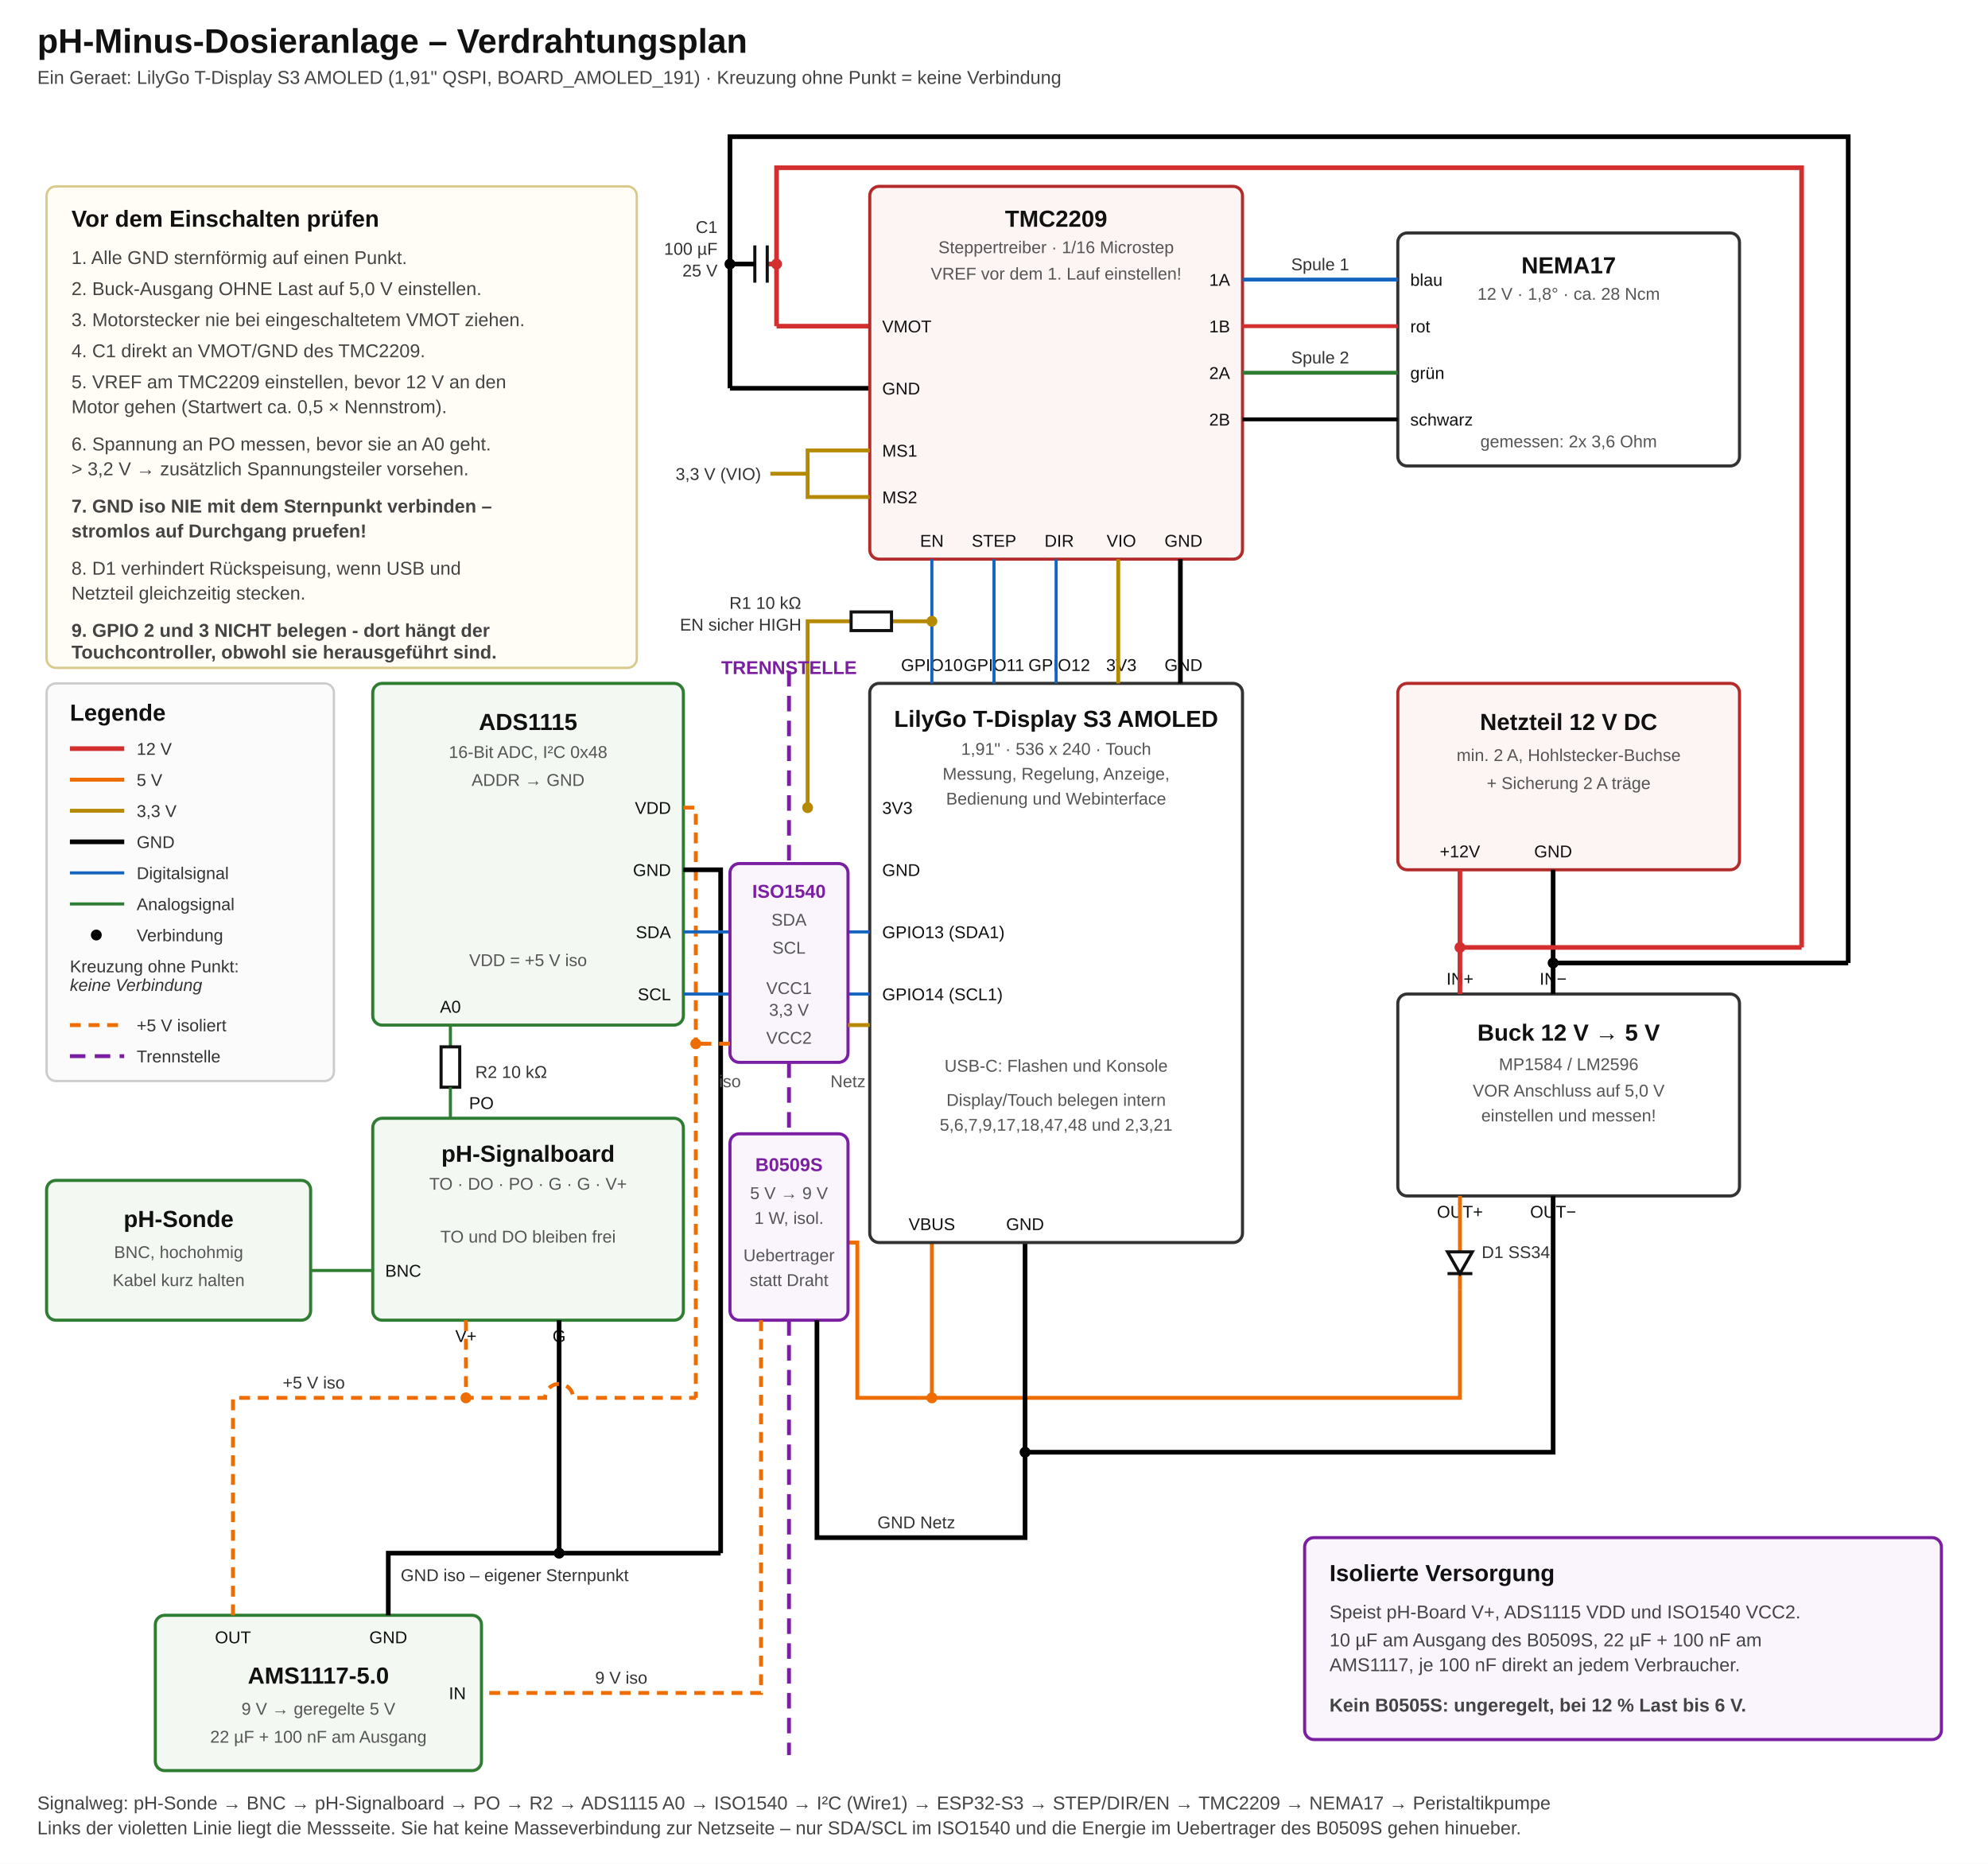
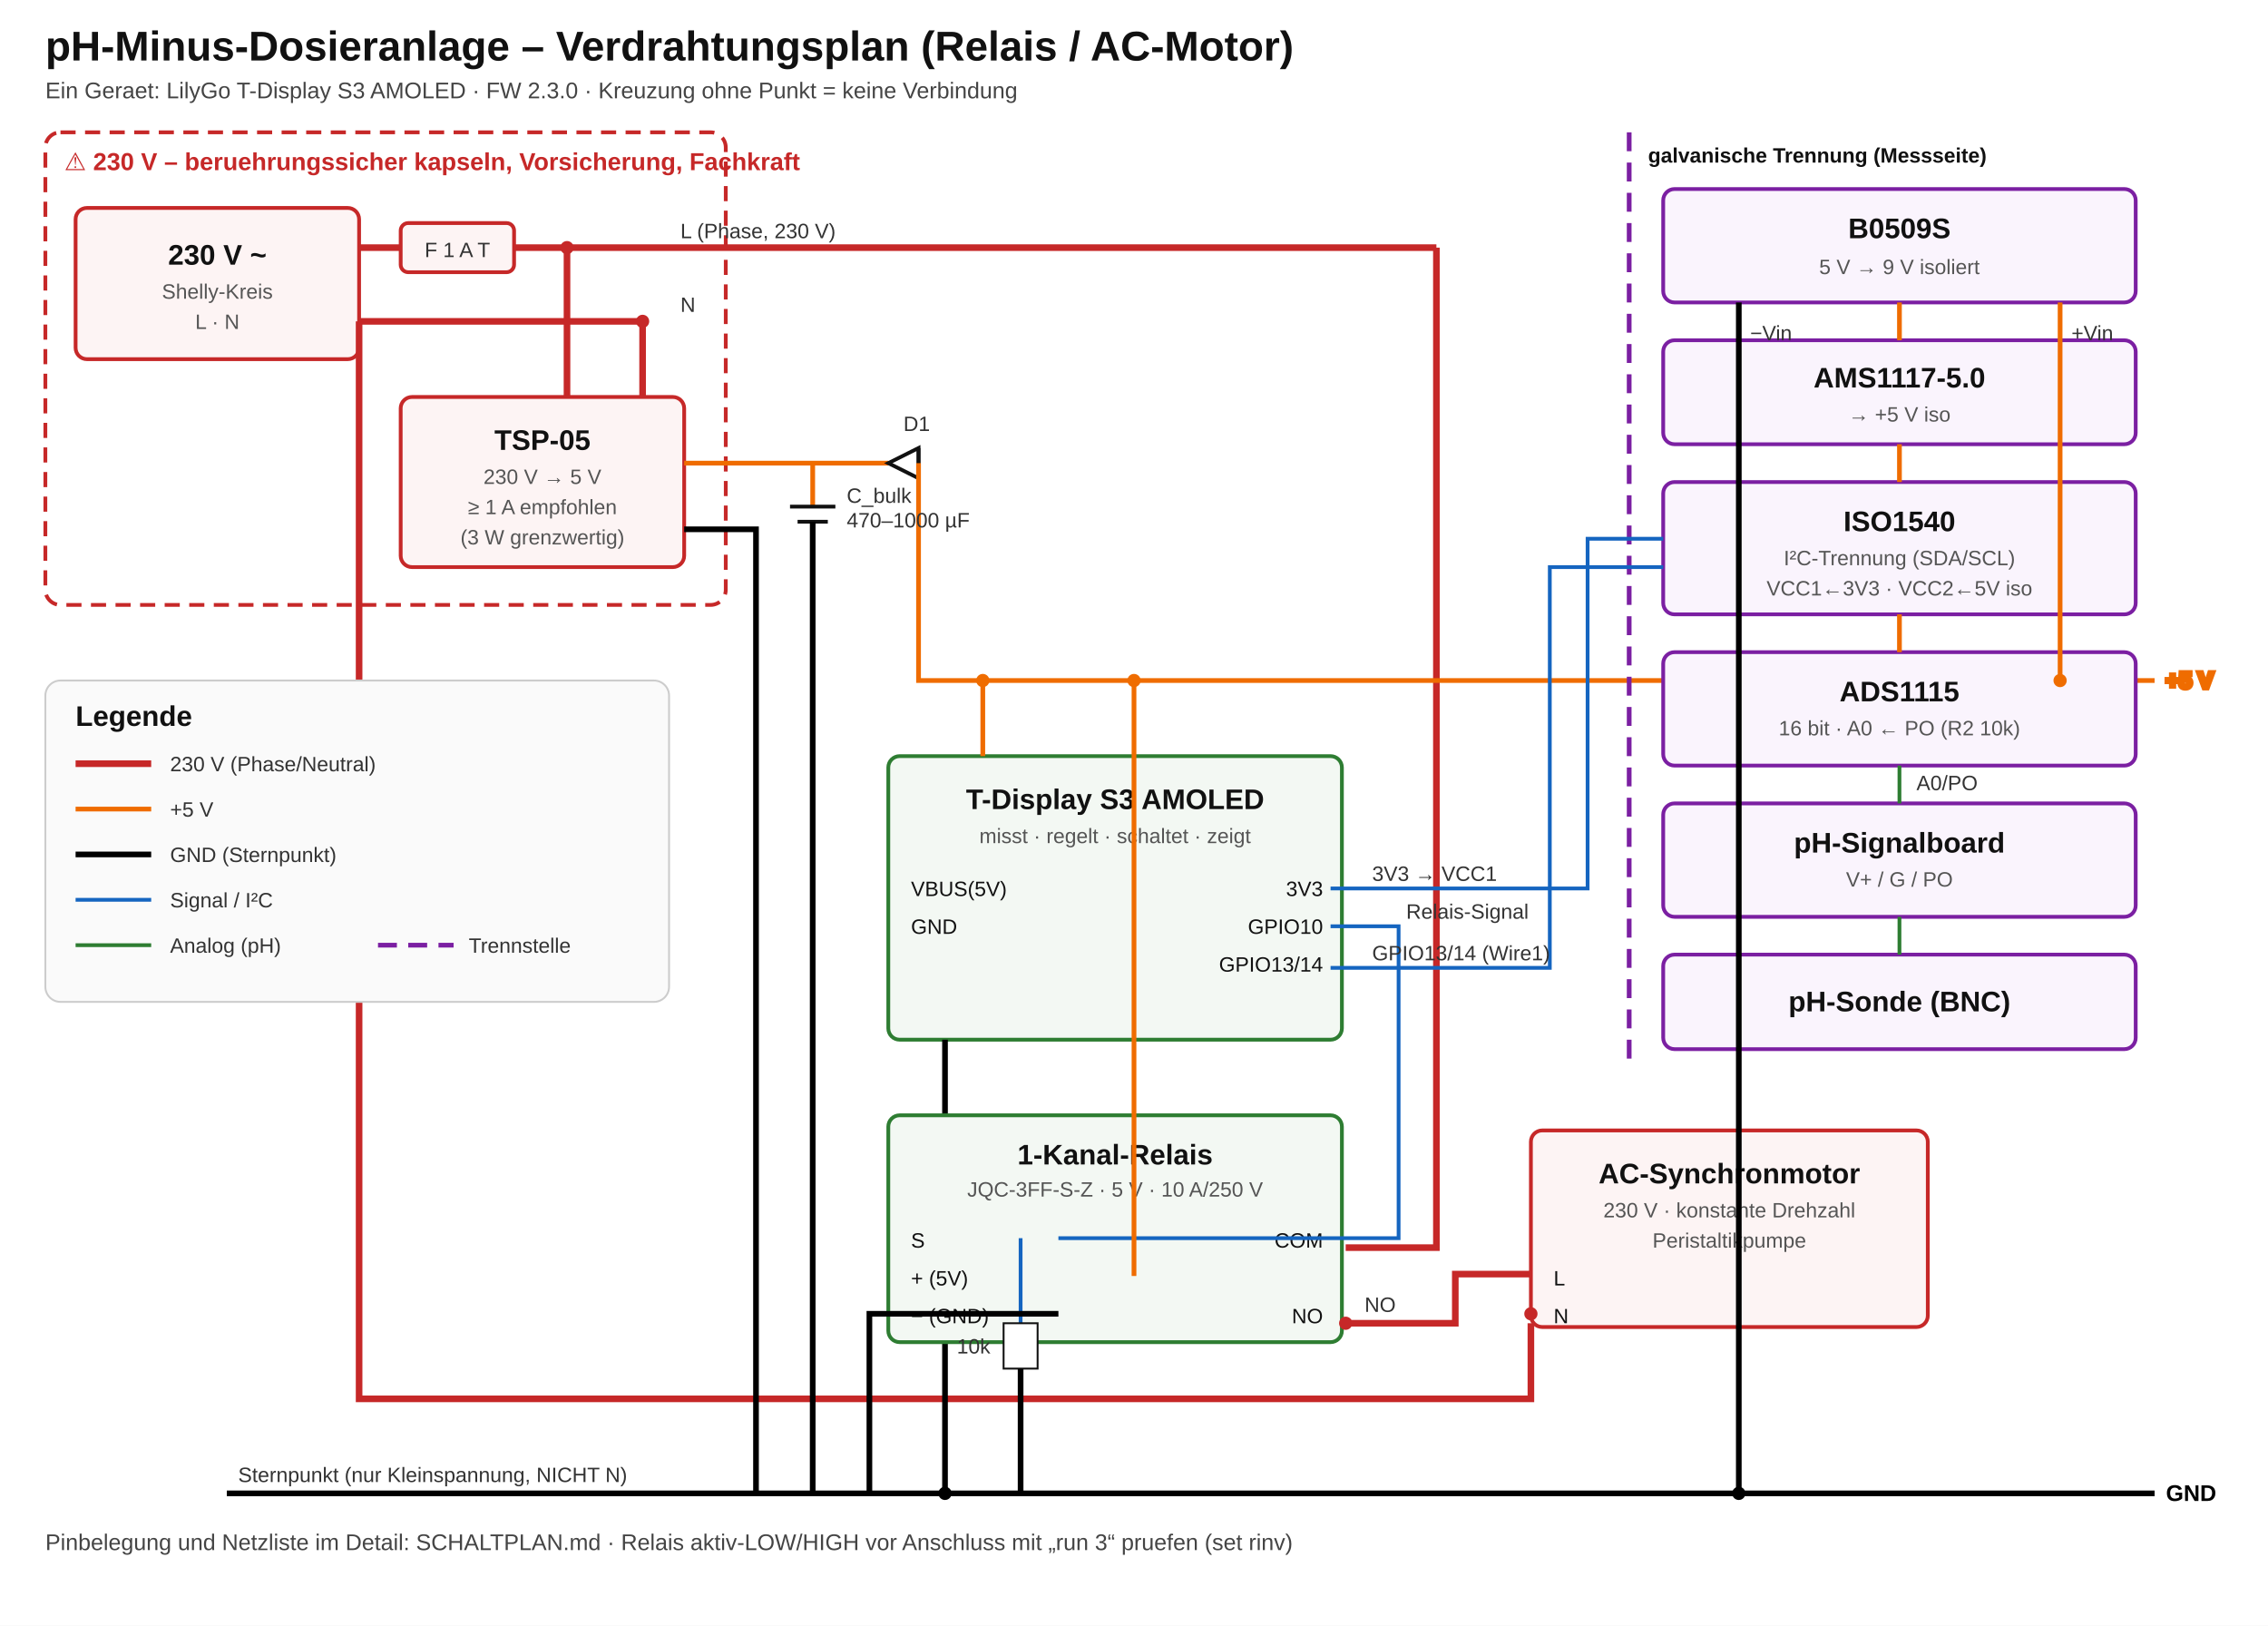
- <svg xmlns="http://www.w3.org/2000/svg" viewBox="0 0 1280 1200" width="1280" height="1200" font-family="Segoe UI, Arial, sans-serif">
+ <svg xmlns="http://www.w3.org/2000/svg" viewBox="0 0 1200 860" width="1200" height="860" font-family="Segoe UI, Arial, sans-serif">
  <style>
  .bx   { fill:#ffffff; stroke:#333333; stroke-width:2; }
-   .bxa  { fill:#f3f8f3; stroke:#2e7d32; stroke-width:2; }
-   .bxp  { fill:#fdf4f4; stroke:#b32b2b; stroke-width:2; }
-   .bxo  { fill:#fafafa; stroke:#999999; stroke-width:2; stroke-dasharray:6 4; }
-   .t    { font-size:15px; font-weight:600; fill:#111; }
+   .bxp  { fill:#fdf4f4; stroke:#c62828; stroke-width:2; }   /* Netzseite */
+   .bxi  { fill:#faf4fd; stroke:#7b1fa2; stroke-width:2; }   /* isolierte Messseite */
+   .bxc  { fill:#f3f8f3; stroke:#2e7d32; stroke-width:2; }   /* Steuerung */
+   .t    { font-size:15px; font-weight:700; fill:#111; }
  .s    { font-size:11px; fill:#555; }
  .p    { font-size:11px; fill:#111; }
  .lbl  { font-size:11px; fill:#333; }
  .note { font-size:12px; fill:#444; }
-   .w12  { stroke:#d32f2f; stroke-width:3; fill:none; }
-   .w5   { stroke:#ef6c00; stroke-width:2.5; fill:none; }
-   .w33  { stroke:#b58900; stroke-width:2.5; fill:none; }
-   .wg   { stroke:#000000; stroke-width:3; fill:none; }
-   .wsig { stroke:#1565c0; stroke-width:2; fill:none; }
-   .wana { stroke:#2e7d32; stroke-width:2; fill:none; }
-   .mr   { stroke:#d32f2f; stroke-width:2.5; fill:none; }
-   .mg   { stroke:#2e7d32; stroke-width:2.5; fill:none; }
-   .mb   { stroke:#1565c0; stroke-width:2.5; fill:none; }
-   .mk   { stroke:#000000; stroke-width:2.5; fill:none; }
-   .comp { stroke:#111; stroke-width:2; fill:#fff; }
-   .wrf  { stroke:#7b4fc9; stroke-width:2.5; fill:none; stroke-dasharray:9 6; }
-   .w5o  { stroke:#ef6c00; stroke-width:2.5; fill:none; stroke-dasharray:7 5; }
+   .warn { font-size:13px; font-weight:700; fill:#c62828; }
+   .mains{ stroke:#c62828; stroke-width:3.5; fill:none; }    /* 230 V */
+   .w5   { stroke:#ef6c00; stroke-width:2.5; fill:none; }    /* +5 V */
+   .wg   { stroke:#000000; stroke-width:3;   fill:none; }    /* GND */
+   .wsig { stroke:#1565c0; stroke-width:2;   fill:none; }    /* Signal/I2C */
+   .wana { stroke:#2e7d32; stroke-width:2;   fill:none; }    /* Analog */
  .iso  { stroke:#7b1fa2; stroke-width:2.5; fill:none; stroke-dasharray:10 6; }
-   .bxi  { fill:#faf4fd; stroke:#7b1fa2; stroke-width:2; }
-   .isot { font-size:12px; font-weight:700; fill:#7b1fa2; }
+   .hz   { stroke:#c62828; stroke-width:2;   fill:none; stroke-dasharray:8 5; }
</style>
-   <rect x="0" y="0" width="1280" height="1200" fill="#ffffff" />
-   <text x="24" y="34" font-size="22" font-weight="700" fill="#111">pH-Minus-Dosieranlage – Verdrahtungsplan</text>
-   <text x="24" y="54" class="note">Ein Geraet: LilyGo T-Display S3 AMOLED (1,91" QSPI, BOARD_AMOLED_191) · Kreuzung ohne Punkt = keine Verbindung</text>
-   <path class="wg" d="M 1190 620 L 1190 88 L 470 88 L 470 250" />
-   <path class="w12" d="M 1160 610 L 1160 108 L 500 108 L 500 210" />
-   <path class="w12" d="M 500 210 L 560 210" />
-   <path class="wg" d="M 470 250 L 560 250" />
-   <path class="w12" d="M 500 170 L 494 170" />
-   <line x1="494" y1="158" x2="494" y2="182" class="comp" />
-   <path d="M 486 158 L 486 182" class="comp" />
-   <path class="wg" d="M 486 170 L 470 170" />
-   <text x="462" y="150" text-anchor="end" class="lbl">C1</text>
-   <text x="462" y="164" text-anchor="end" class="lbl">100 µF</text>
-   <text x="462" y="178" text-anchor="end" class="lbl">25 V</text>
-   <circle cx="500" cy="170" r="3.5" fill="#d32f2f" />
-   <circle cx="470" cy="170" r="3.5" fill="#000" />
-   <rect x="560" y="120" width="240" height="240" rx="6" class="bxp" />
-   <text x="680" y="146" text-anchor="middle" class="t">TMC2209</text>
-   <text x="680" y="163" text-anchor="middle" class="s">Steppertreiber · 1/16 Microstep</text>
-   <text x="680" y="180" text-anchor="middle" class="s">VREF vor dem 1. Lauf einstellen!</text>
-   <text x="568" y="214" class="p">VMOT</text>
-   <text x="568" y="254" class="p">GND</text>
-   <text x="568" y="294" class="p">MS1</text>
-   <text x="568" y="324" class="p">MS2</text>
-   <text x="792" y="184" text-anchor="end" class="p">1A</text>
-   <text x="792" y="214" text-anchor="end" class="p">1B</text>
-   <text x="792" y="244" text-anchor="end" class="p">2A</text>
-   <text x="792" y="274" text-anchor="end" class="p">2B</text>
-   <text x="600" y="352" text-anchor="middle" class="p">EN</text>
-   <text x="640" y="352" text-anchor="middle" class="p">STEP</text>
-   <text x="682" y="352" text-anchor="middle" class="p">DIR</text>
-   <text x="722" y="352" text-anchor="middle" class="p">VIO</text>
-   <text x="762" y="352" text-anchor="middle" class="p">GND</text>
-   <path class="w33" d="M 560 290 L 520 290 L 520 320 L 560 320" />
-   <path class="w33" d="M 520 305 L 496 305" />
-   <text x="490" y="309" text-anchor="end" class="lbl">3,3 V (VIO)</text>
-   <rect x="900" y="150" width="220" height="150" rx="6" class="bx" />
-   <text x="1010" y="176" text-anchor="middle" class="t">NEMA17</text>
-   <text x="1010" y="193" text-anchor="middle" class="s">12 V · 1,8° · ca. 28 Ncm</text>
-   <text x="1010" y="288" text-anchor="middle" class="s">gemessen: 2x 3,6 Ohm</text>
-   <text x="908" y="184" class="p">blau</text>
-   <text x="908" y="214" class="p">rot</text>
-   <text x="908" y="244" class="p">grün</text>
-   <text x="908" y="274" class="p">schwarz</text>
-   <path class="mb" d="M 800 180 L 900 180" />
-   <path class="mr" d="M 800 210 L 900 210" />
-   <path class="mg" d="M 800 240 L 900 240" />
-   <path class="mk" d="M 800 270 L 900 270" />
-   <text x="850" y="174" text-anchor="middle" class="lbl">Spule 1</text>
-   <text x="850" y="234" text-anchor="middle" class="lbl">Spule 2</text>
-   <rect x="900" y="440" width="220" height="120" rx="6" class="bxp" />
-   <text x="1010" y="470" text-anchor="middle" class="t">Netzteil 12 V DC</text>
-   <text x="1010" y="490" text-anchor="middle" class="s">min. 2 A, Hohlstecker-Buchse</text>
-   <text x="1010" y="508" text-anchor="middle" class="s">+ Sicherung 2 A träge</text>
-   <text x="940" y="552" text-anchor="middle" class="p">+12V</text>
-   <text x="1000" y="552" text-anchor="middle" class="p">GND</text>
-   <rect x="900" y="640" width="220" height="130" rx="6" class="bx" />
-   <text x="1010" y="670" text-anchor="middle" class="t">Buck 12 V → 5 V</text>
-   <text x="1010" y="689" text-anchor="middle" class="s">MP1584 / LM2596</text>
-   <text x="1010" y="706" text-anchor="middle" class="s">VOR Anschluss auf 5,0 V</text>
-   <text x="1010" y="722" text-anchor="middle" class="s">einstellen und messen!</text>
-   <text x="940" y="634" text-anchor="middle" class="p">IN+</text>
-   <text x="1000" y="634" text-anchor="middle" class="p">IN−</text>
-   <text x="940" y="784" text-anchor="middle" class="p">OUT+</text>
-   <text x="1000" y="784" text-anchor="middle" class="p">OUT−</text>
-   <path class="w12" d="M 940 560 L 940 640" />
-   <path class="wg" d="M 1000 560 L 1000 640" />
-   <path class="w12" d="M 940 610 L 1160 610" />
-   <path class="wg" d="M 1000 620 L 1190 620" />
-   <circle cx="940" cy="610" r="3.5" fill="#d32f2f" />
-   <circle cx="1000" cy="620" r="3.5" fill="#000" />
-   <path class="w5" d="M 940 770 L 940 830" />
-   <path d="M 932 806 L 948 806 L 940 820 Z" class="comp" />
-   <line x1="932" y1="820" x2="948" y2="820" class="comp" />
-   <text x="954" y="810" class="lbl">D1 SS34</text>
-   <path class="w5" d="M 940 830 L 940 900 L 600 900 L 600 800" />
-   <path class="w5" d="M 600 900 L 552 900 L 552 800 L 546 800" />
-   <circle cx="600" cy="900" r="3.5" fill="#ef6c00" />
-   <path class="wg" d="M 1000 770 L 1000 935 L 660 935 L 660 800" />
-   <circle cx="660" cy="935" r="3.5" fill="#000" />
-   <rect x="560" y="440" width="240" height="360" rx="6" class="bx" />
-   <text x="680" y="468" text-anchor="middle" class="t">LilyGo T-Display S3 AMOLED</text>
-   <text x="680" y="486" text-anchor="middle" class="s">1,91" · 536 x 240 · Touch</text>
-   <text x="680" y="502" text-anchor="middle" class="s">Messung, Regelung, Anzeige,</text>
-   <text x="680" y="518" text-anchor="middle" class="s">Bedienung und Webinterface</text>
-   <text x="680" y="690" text-anchor="middle" class="s">USB-C: Flashen und Konsole</text>
-   <text x="680" y="712" text-anchor="middle" class="s">Display/Touch belegen intern</text>
-   <text x="680" y="728" text-anchor="middle" class="s">5,6,7,9,17,18,47,48 und 2,3,21</text>
-   <text x="600" y="432" text-anchor="middle" class="p">GPIO10</text>
-   <text x="640" y="432" text-anchor="middle" class="p">GPIO11</text>
-   <text x="682" y="432" text-anchor="middle" class="p">GPIO12</text>
-   <text x="722" y="432" text-anchor="middle" class="p">3V3</text>
-   <text x="762" y="432" text-anchor="middle" class="p">GND</text>
-   <text x="568" y="524" class="p">3V3</text>
-   <text x="568" y="564" class="p">GND</text>
-   <text x="568" y="604" class="p">GPIO13 (SDA1)</text>
-   <text x="568" y="644" class="p">GPIO14 (SCL1)</text>
-   <text x="600" y="792" text-anchor="middle" class="p">VBUS</text>
-   <text x="660" y="792" text-anchor="middle" class="p">GND</text>
-   <path class="wsig" d="M 600 440 L 600 360" />
-   <path class="wsig" d="M 640 440 L 640 360" />
-   <path class="wsig" d="M 680 440 L 680 360" />
-   <path class="w33" d="M 720 440 L 720 360" />
-   <path class="wg" d="M 760 440 L 760 360" />
-   <path class="w33" d="M 600 400 L 545 400 L 520 400 L 520 520" />
-   <rect x="548" y="394" width="26" height="12" class="comp" />
-   <circle cx="600" cy="400" r="3.5" fill="#b58900" />
-   <circle cx="520" cy="520" r="3.5" fill="#b58900" />
-   <text x="516" y="392" text-anchor="end" class="lbl">R1 10 kΩ</text>
-   <text x="516" y="406" text-anchor="end" class="lbl">EN sicher HIGH</text>
-   <rect x="240" y="440" width="200" height="220" rx="6" class="bxa" />
-   <text x="340" y="470" text-anchor="middle" class="t">ADS1115</text>
-   <text x="340" y="488" text-anchor="middle" class="s">16-Bit ADC, I²C 0x48</text>
-   <text x="340" y="506" text-anchor="middle" class="s">ADDR → GND</text>
-   <text x="340" y="622" text-anchor="middle" class="s">VDD = +5 V iso</text>
-   <text x="432" y="524" text-anchor="end" class="p">VDD</text>
-   <text x="432" y="564" text-anchor="end" class="p">GND</text>
-   <text x="432" y="604" text-anchor="end" class="p">SDA</text>
-   <text x="432" y="644" text-anchor="end" class="p">SCL</text>
-   <text x="290" y="652" text-anchor="middle" class="p">A0</text>
-   <path class="w5o" d="M 440 520 L 448 520 L 448 900" />
-   <path class="wg" d="M 440 560 L 464 560 L 464 1000" />
-   <path class="wsig" d="M 440 600 L 470 600" />
-   <path class="wsig" d="M 440 640 L 470 640" />
-   <path class="wsig" d="M 546 600 L 560 600" />
-   <path class="wsig" d="M 546 640 L 560 640" />
-   <path class="wana" d="M 290 660 L 290 674" />
-   <rect x="284" y="674" width="12" height="26" class="comp" />
-   <path class="wana" d="M 290 700 L 290 720" />
-   <text x="306" y="694" class="lbl">R2 10 kΩ</text>
-   <rect x="240" y="720" width="200" height="130" rx="6" class="bxa" />
-   <text x="340" y="748" text-anchor="middle" class="t">pH-Signalboard</text>
-   <text x="340" y="766" text-anchor="middle" class="s">TO · DO · PO · G · G · V+</text>
-   <text x="340" y="800" text-anchor="middle" class="s">TO und DO bleiben frei</text>
-   <text x="302" y="714" class="p">PO</text>
-   <text x="300" y="864" text-anchor="middle" class="p">V+</text>
-   <text x="360" y="864" text-anchor="middle" class="p">G</text>
-   <text x="248" y="822" class="p">BNC</text>
-   <rect x="30" y="760" width="170" height="90" rx="6" class="bxa" />
-   <text x="115" y="790" text-anchor="middle" class="t">pH-Sonde</text>
-   <text x="115" y="810" text-anchor="middle" class="s">BNC, hochohmig</text>
-   <text x="115" y="828" text-anchor="middle" class="s">Kabel kurz halten</text>
-   <path class="wana" d="M 200 818 L 240 818" />
-   <path class="iso" d="M 508 432 L 508 556" />
-   <path class="iso" d="M 508 684 L 508 730" />
-   <path class="iso" d="M 508 850 L 508 1130" />
-   <text x="508" y="434" text-anchor="middle" class="isot" font-size="11">TRENNSTELLE</text>
-   <rect x="470" y="556" width="76" height="128" rx="6" class="bxi" />
-   <text x="508" y="578" text-anchor="middle" class="isot">ISO1540</text>
-   <text x="508" y="596" text-anchor="middle" class="s">SDA</text>
-   <text x="508" y="614" text-anchor="middle" class="s">SCL</text>
-   <text x="508" y="640" text-anchor="middle" class="s">VCC1</text>
-   <text x="508" y="654" text-anchor="middle" class="s">3,3 V</text>
-   <text x="508" y="672" text-anchor="middle" class="s">VCC2</text>
-   <text x="470" y="700" text-anchor="middle" class="s">iso</text>
-   <text x="546" y="700" text-anchor="middle" class="s">Netz</text>
-   <path class="w33" d="M 546 660 L 560 660" />
-   <path class="w5o" d="M 470 672 L 448 672" />
-   <circle cx="448" cy="672" r="3.5" fill="#ef6c00" />
-   <rect x="470" y="730" width="76" height="120" rx="6" class="bxi" />
-   <text x="508" y="754" text-anchor="middle" class="isot">B0509S</text>
-   <text x="508" y="772" text-anchor="middle" class="s">5 V → 9 V</text>
-   <text x="508" y="788" text-anchor="middle" class="s">1 W, isol.</text>
-   <text x="508" y="812" text-anchor="middle" class="s">Uebertrager</text>
-   <text x="508" y="828" text-anchor="middle" class="s">statt Draht</text>
-   <path class="w5o" d="M 490 850 L 490 1090 L 310 1090" />
-   <text x="400" y="1084" text-anchor="middle" class="lbl" fill="#ef6c00">9 V iso</text>
-   <path class="wg" d="M 526 850 L 526 990 L 660 990 L 660 935" />
-   <text x="590" y="984" text-anchor="middle" class="lbl">GND Netz</text>
-   <path class="w5o" d="M 300 850 L 300 900" />
-   <path class="wg" d="M 360 850 L 360 1000" />
-   <circle cx="300" cy="900" r="3.5" fill="#ef6c00" />
-   <circle cx="360" cy="1000" r="3.5" fill="#000" />
-   <rect x="30" y="440" width="185" height="256" rx="6" fill="#fbfbfb" stroke="#ccc" stroke-width="1.5" />
-   <text x="45" y="464" class="t">Legende</text>
-   <line x1="45" y1="482" x2="80" y2="482" class="w12" />
-   <text x="88" y="486" class="lbl">12 V</text>
-   <line x1="45" y1="502" x2="80" y2="502" class="w5" />
-   <text x="88" y="506" class="lbl">5 V</text>
-   <line x1="45" y1="522" x2="80" y2="522" class="w33" />
-   <text x="88" y="526" class="lbl">3,3 V</text>
-   <line x1="45" y1="542" x2="80" y2="542" class="wg" />
-   <text x="88" y="546" class="lbl">GND</text>
-   <line x1="45" y1="562" x2="80" y2="562" class="wsig" />
-   <text x="88" y="566" class="lbl">Digitalsignal</text>
-   <line x1="45" y1="582" x2="80" y2="582" class="wana" />
-   <text x="88" y="586" class="lbl">Analogsignal</text>
-   <circle cx="62" cy="602" r="3.5" fill="#000" />
-   <text x="88" y="606" class="lbl">Verbindung</text>
-   <text x="45" y="626" class="lbl">Kreuzung ohne Punkt:</text>
-   <text x="45" y="638" class="lbl" font-style="italic">keine Verbindung</text>
-   <line x1="45" y1="660" x2="80" y2="660" class="w5o" />
-   <text x="88" y="664" class="lbl">+5 V isoliert</text>
-   <line x1="45" y1="680" x2="80" y2="680" class="iso" />
-   <text x="88" y="684" class="lbl">Trennstelle</text>
-   <rect x="30" y="120" width="380" height="310" rx="6" fill="#fffdf5" stroke="#d9c98a" stroke-width="1.5" />
-   <text x="46" y="146" class="t">Vor dem Einschalten prüfen</text>
-   <text x="46" y="170" class="note">1. Alle GND sternförmig auf einen Punkt.</text>
-   <text x="46" y="190" class="note">2. Buck-Ausgang OHNE Last auf 5,0 V einstellen.</text>
-   <text x="46" y="210" class="note">3. Motorstecker nie bei eingeschaltetem VMOT ziehen.</text>
-   <text x="46" y="230" class="note">4. C1 direkt an VMOT/GND des TMC2209.</text>
-   <text x="46" y="250" class="note">5. VREF am TMC2209 einstellen, bevor 12 V an den</text>
-   <text x="46" y="266" class="note">    Motor gehen (Startwert ca. 0,5 × Nennstrom).</text>
-   <text x="46" y="290" class="note">6. Spannung an PO messen, bevor sie an A0 geht.</text>
-   <text x="46" y="306" class="note">    &gt; 3,2 V → zusätzlich Spannungsteiler vorsehen.</text>
-   <text x="46" y="330" class="note" font-weight="600">7. GND iso NIE mit dem Sternpunkt verbinden –</text>
-   <text x="46" y="346" class="note" font-weight="600">    stromlos auf Durchgang pruefen!</text>
-   <text x="46" y="370" class="note">8. D1 verhindert Rückspeisung, wenn USB und</text>
-   <text x="46" y="386" class="note">    Netzteil gleichzeitig stecken.</text>
-   <text x="46" y="410" class="note" font-weight="600">9. GPIO 2 und 3 NICHT belegen - dort hängt der</text>
-   <text x="46" y="424" class="note" font-weight="600">    Touchcontroller, obwohl sie herausgeführt sind.</text>
-   <rect x="100" y="1040" width="210" height="100" rx="6" class="bxa" />
-   <text x="150" y="1058" text-anchor="middle" class="p">OUT</text>
-   <text x="250" y="1058" text-anchor="middle" class="p">GND</text>
-   <text x="300" y="1094" text-anchor="end" class="p">IN</text>
-   <text x="205" y="1084" text-anchor="middle" class="t">AMS1117-5.0</text>
-   <text x="205" y="1104" text-anchor="middle" class="s">9 V → geregelte 5 V</text>
-   <text x="205" y="1122" text-anchor="middle" class="s">22 µF + 100 nF am Ausgang</text>
-   <path class="w5o" d="M 150 1040 L 150 900 L 351 900 A 9 9 0 0 1 369 900 L 448 900" />
-   <path class="wg" d="M 250 1040 L 250 1000 L 464 1000" />
-   <text x="182" y="894" class="lbl" fill="#ef6c00">+5 V iso</text>
-   <text x="258" y="1018" class="lbl">GND iso – eigener Sternpunkt</text>
-   <rect x="840" y="990" width="410" height="130" rx="6" class="bxi" />
-   <text x="856" y="1018" class="t" fill="#7b1fa2">Isolierte Versorgung</text>
-   <text x="856" y="1042" class="note" font-size="11">Speist pH-Board V+, ADS1115 VDD und ISO1540 VCC2.</text>
-   <text x="856" y="1060" class="note" font-size="11">10 µF am Ausgang des B0509S, 22 µF + 100 nF am</text>
-   <text x="856" y="1076" class="note" font-size="11">AMS1117, je 100 nF direkt an jedem Verbraucher.</text>
-   <text x="856" y="1102" class="note" font-size="11" font-weight="600" fill="#7b1fa2">Kein B0505S: ungeregelt, bei 12 % Last bis 6 V.</text>
-   <text x="24" y="1165" class="note">Signalweg: pH-Sonde → BNC → pH-Signalboard → PO → R2 → ADS1115 A0 → ISO1540 → I²C (Wire1) → ESP32-S3 → STEP/DIR/EN → TMC2209 → NEMA17 → Peristaltikpumpe</text>
-   <text x="24" y="1181" class="note" fill="#7b1fa2">Links der violetten Linie liegt die Messseite. Sie hat keine Masseverbindung zur Netzseite – nur SDA/SCL im ISO1540 und die Energie im Uebertrager des B0509S gehen hinueber.</text>
+   <rect x="0" y="0" width="1200" height="860" fill="#ffffff" />
+   <text x="24" y="32" font-size="22" font-weight="700" fill="#111">pH-Minus-Dosieranlage – Verdrahtungsplan (Relais / AC-Motor)</text>
+   <text x="24" y="52" class="note">Ein Geraet: LilyGo T-Display S3 AMOLED · FW 2.3.0 · Kreuzung ohne Punkt = keine Verbindung</text>
+   <rect x="24" y="70" width="360" height="250" rx="8" class="hz" />
+   <text x="34" y="90" class="warn">⚠ 230 V – beruehrungssicher kapseln, Vorsicherung, Fachkraft</text>
+   <rect x="40" y="110" width="150" height="80" rx="6" class="bxp" />
+   <text x="115" y="140" text-anchor="middle" class="t">230 V ~</text>
+   <text x="115" y="158" text-anchor="middle" class="s">Shelly-Kreis</text>
+   <text x="115" y="174" text-anchor="middle" class="s">L · N</text>
+   <rect x="212" y="118" width="60" height="26" rx="4" class="bxp" />
+   <text x="242" y="136" text-anchor="middle" class="lbl">F 1 A T</text>
+   <rect x="212" y="210" width="150" height="90" rx="6" class="bxp" />
+   <text x="287" y="238" text-anchor="middle" class="t">TSP-05</text>
+   <text x="287" y="256" text-anchor="middle" class="s">230 V → 5 V</text>
+   <text x="287" y="272" text-anchor="middle" class="s">≥ 1 A empfohlen</text>
+   <text x="287" y="288" text-anchor="middle" class="s">(3 W grenzwertig)</text>
+   <path class="mains" d="M 190 131 L 212 131" />
+   <path class="mains" d="M 272 131 L 760 131" />
+   <path class="mains" d="M 300 131 L 300 210" />
+   <path class="mains" d="M 760 131 L 760 660 L 712 660" />
+   <circle cx="300" cy="131" r="3.5" fill="#c62828" />
+   <text x="360" y="126" class="lbl">L (Phase, 230 V)</text>
+   <path class="mains" d="M 190 170 L 340 170 L 340 210" />
+   <path class="mains" d="M 190 170 L 190 740 L 810 740 L 810 700" />
+   <circle cx="340" cy="170" r="3.5" fill="#c62828" />
+   <text x="360" y="165" class="lbl">N</text>
+   <path class="w5" d="M 362 245 L 470 245" />
+   <path d="M 470 245 L 486 237 L 486 253 Z" fill="#fff" stroke="#111" stroke-width="2" />
+   <line x1="486" y1="237" x2="486" y2="253" stroke="#111" stroke-width="2" />
+   <text x="478" y="228" class="lbl">D1</text>
+   <path class="w5" d="M 486 245 L 486 360 L 1140 360" />
+   <text x="1146" y="364" class="w5" fill="#ef6c00" font-size="12" font-weight="700">+5 V</text>
+   <path class="w5" d="M 430 245 L 430 268" />
+   <line x1="418" y1="268" x2="442" y2="268" stroke="#111" stroke-width="2" />
+   <line x1="422" y1="276" x2="438" y2="276" stroke="#111" stroke-width="2" />
+   <path class="wg" d="M 430 276 L 430 300" />
+   <text x="448" y="266" class="lbl">C_bulk</text>
+   <text x="448" y="279" class="lbl">470–1000 µF</text>
+   <path class="wg" d="M 120 790 L 1140 790" />
+   <text x="1146" y="794" font-size="12" font-weight="700" fill="#000">GND</text>
+   <text x="126" y="784" class="lbl">Sternpunkt (nur Kleinspannung, NICHT N)</text>
+   <path class="wg" d="M 362 280 L 400 280 L 400 790" />
+   <path class="wg" d="M 430 300 L 430 790" />
+   <rect x="470" y="400" width="240" height="150" rx="6" class="bxc" />
+   <text x="590" y="428" text-anchor="middle" class="t">T-Display S3 AMOLED</text>
+   <text x="590" y="446" text-anchor="middle" class="s">misst · regelt · schaltet · zeigt</text>
+   <text x="482" y="474" class="p">VBUS(5V)</text>
+   <text x="482" y="494" class="p">GND</text>
+   <text x="700" y="474" text-anchor="end" class="p">3V3</text>
+   <text x="700" y="494" text-anchor="end" class="p">GPIO10</text>
+   <text x="700" y="514" text-anchor="end" class="p">GPIO13/14</text>
+   <path class="w5" d="M 520 400 L 520 360" />
+   <circle cx="520" cy="360" r="3.5" fill="#ef6c00" />
+   <path class="wg" d="M 500 550 L 500 790" />
+   <circle cx="500" cy="790" r="3.5" fill="#000" />
+   <rect x="470" y="590" width="240" height="120" rx="6" class="bxc" />
+   <text x="590" y="616" text-anchor="middle" class="t">1-Kanal-Relais</text>
+   <text x="590" y="633" text-anchor="middle" class="s">JQC-3FF-S-Z · 5 V · 10 A/250 V</text>
+   <text x="482" y="660" class="p">S</text>
+   <text x="482" y="680" class="p">+ (5V)</text>
+   <text x="482" y="700" class="p">− (GND)</text>
+   <text x="700" y="660" text-anchor="end" class="p">COM</text>
+   <text x="700" y="700" text-anchor="end" class="p">NO</text>
+   <path class="wsig" d="M 704 490 L 740 490 L 740 655 L 560 655" />
+   <text x="744" y="486" class="lbl">Relais-Signal</text>
+   <path class="wsig" d="M 540 655 L 540 730" />
+   <rect x="531" y="700" width="18" height="24" fill="#fff" stroke="#111" />
+   <text x="524" y="716" text-anchor="end" class="lbl">10k</text>
+   <path class="wg" d="M 540 724 L 540 790" />
+   <path class="w5" d="M 600 675 L 600 360" />
+   <circle cx="600" cy="360" r="3.5" fill="#ef6c00" />
+   <path class="wg" d="M 560 695 L 460 695 L 460 790" />
+   <rect x="810" y="598" width="210" height="104" rx="6" class="bxp" />
+   <text x="915" y="626" text-anchor="middle" class="t">AC-Synchronmotor</text>
+   <text x="915" y="644" text-anchor="middle" class="s">230 V · konstante Drehzahl</text>
+   <text x="915" y="660" text-anchor="middle" class="s">Peristaltikpumpe</text>
+   <text x="822" y="680" class="p">L</text>
+   <text x="822" y="700" class="p">N</text>
+   <path class="mains" d="M 712 700 L 770 700 L 770 674 L 810 674" />
+   <text x="722" y="694" class="lbl">NO</text>
+   <circle cx="712" cy="700" r="3.5" fill="#c62828" />
+   <circle cx="810" cy="695" r="3.5" fill="#c62828" />
+   <path class="iso" d="M 862 70 L 862 560" />
+   <text x="872" y="86" class="p" fill="#7b1fa2" font-weight="700">galvanische Trennung (Messseite)</text>
+   <rect x="880" y="100" width="250" height="60" rx="6" class="bxi" />
+   <text x="1005" y="126" text-anchor="middle" class="t">B0509S</text>
+   <text x="1005" y="145" text-anchor="middle" class="s">5 V → 9 V isoliert</text>
+   <rect x="880" y="180" width="250" height="55" rx="6" class="bxi" />
+   <text x="1005" y="205" text-anchor="middle" class="t">AMS1117-5.0</text>
+   <text x="1005" y="223" text-anchor="middle" class="s">→ +5 V iso</text>
+   <rect x="880" y="255" width="250" height="70" rx="6" class="bxi" />
+   <text x="1005" y="281" text-anchor="middle" class="t">ISO1540</text>
+   <text x="1005" y="299" text-anchor="middle" class="s">I²C-Trennung (SDA/SCL)</text>
+   <text x="1005" y="315" text-anchor="middle" class="s">VCC1←3V3 · VCC2←5V iso</text>
+   <rect x="880" y="345" width="250" height="60" rx="6" class="bxi" />
+   <text x="1005" y="371" text-anchor="middle" class="t">ADS1115</text>
+   <text x="1005" y="389" text-anchor="middle" class="s">16 bit · A0 ← PO (R2 10k)</text>
+   <rect x="880" y="425" width="250" height="60" rx="6" class="bxi" />
+   <text x="1005" y="451" text-anchor="middle" class="t">pH-Signalboard</text>
+   <text x="1005" y="469" text-anchor="middle" class="s">V+ / G / PO</text>
+   <rect x="880" y="505" width="250" height="50" rx="6" class="bxi" />
+   <text x="1005" y="535" text-anchor="middle" class="t">pH-Sonde (BNC)</text>
+   <path class="w5" d="M 1090 360 L 1090 160" />
+   <circle cx="1090" cy="360" r="3.5" fill="#ef6c00" />
+   <text x="1096" y="180" class="lbl">+Vin</text>
+   <path class="wg" d="M 920 790 L 920 160" />
+   <circle cx="920" cy="790" r="3.5" fill="#000" />
+   <text x="926" y="180" class="lbl">−Vin</text>
+   <path class="w5" d="M 1005 160 L 1005 180" />
+   <path class="w5" d="M 1005 235 L 1005 255" />
+   <path class="w5" d="M 1005 325 L 1005 345" />
+   <path class="wana" d="M 1005 405 L 1005 425" />
+   <path class="wana" d="M 1005 485 L 1005 505" />
+   <text x="1014" y="418" class="lbl">A0/PO</text>
+   <path class="wsig" d="M 704 512 L 820 512 L 820 300 L 880 300" />
+   <text x="726" y="508" class="lbl">GPIO13/14 (Wire1)</text>
+   <path class="wsig" d="M 704 470 L 840 470 L 840 285 L 880 285" />
+   <text x="726" y="466" class="lbl">3V3 → VCC1</text>
+   <rect x="24" y="360" width="330" height="170" rx="8" fill="#fafafa" stroke="#ccc" />
+   <text x="40" y="384" class="t">Legende</text>
+   <line x1="40" y1="404" x2="80" y2="404" class="mains" />
+   <text x="90" y="408" class="lbl">230 V (Phase/Neutral)</text>
+   <line x1="40" y1="428" x2="80" y2="428" class="w5" />
+   <text x="90" y="432" class="lbl">+5 V</text>
+   <line x1="40" y1="452" x2="80" y2="452" class="wg" />
+   <text x="90" y="456" class="lbl">GND (Sternpunkt)</text>
+   <line x1="40" y1="476" x2="80" y2="476" class="wsig" />
+   <text x="90" y="480" class="lbl">Signal / I²C</text>
+   <line x1="40" y1="500" x2="80" y2="500" class="wana" />
+   <text x="90" y="504" class="lbl">Analog (pH)</text>
+   <line x1="200" y1="500" x2="240" y2="500" class="iso" />
+   <text x="248" y="504" class="lbl">Trennstelle</text>
+   <text x="24" y="820" class="note">Pinbelegung und Netzliste im Detail: SCHALTPLAN.md · Relais aktiv-LOW/HIGH vor Anschluss mit „run 3“ pruefen (set rinv)</text>
</svg>
